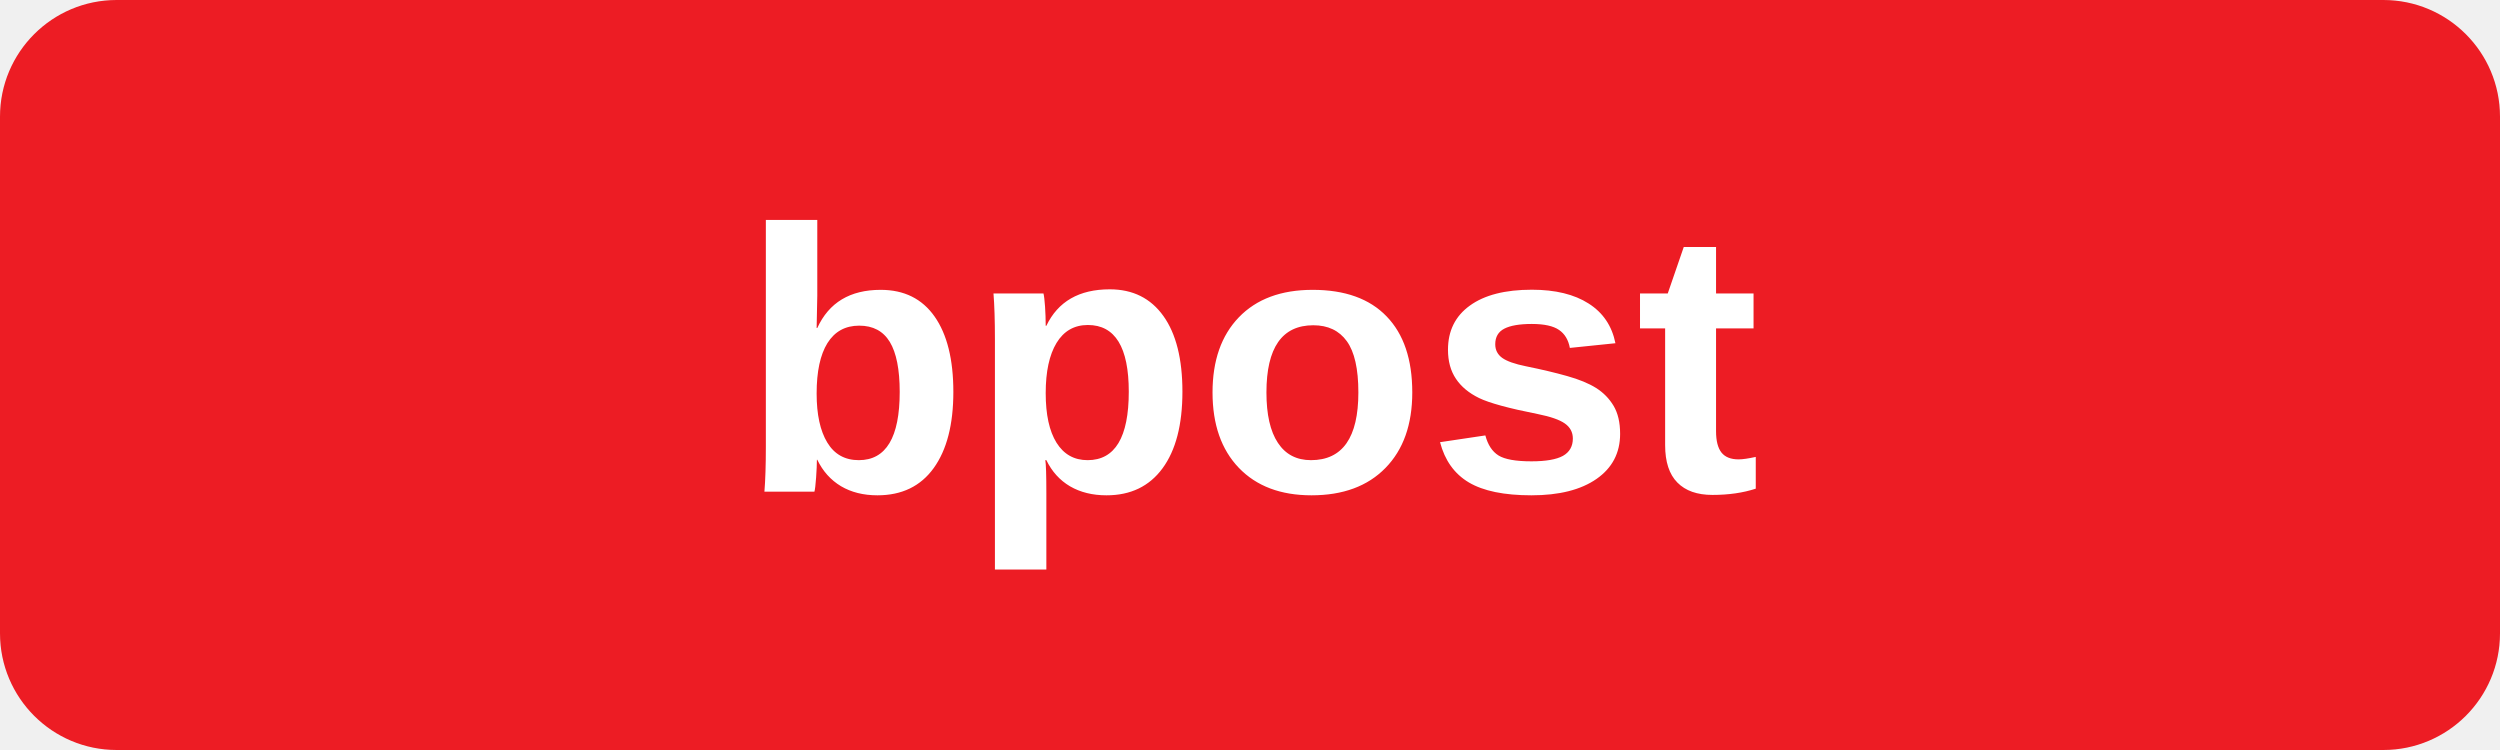
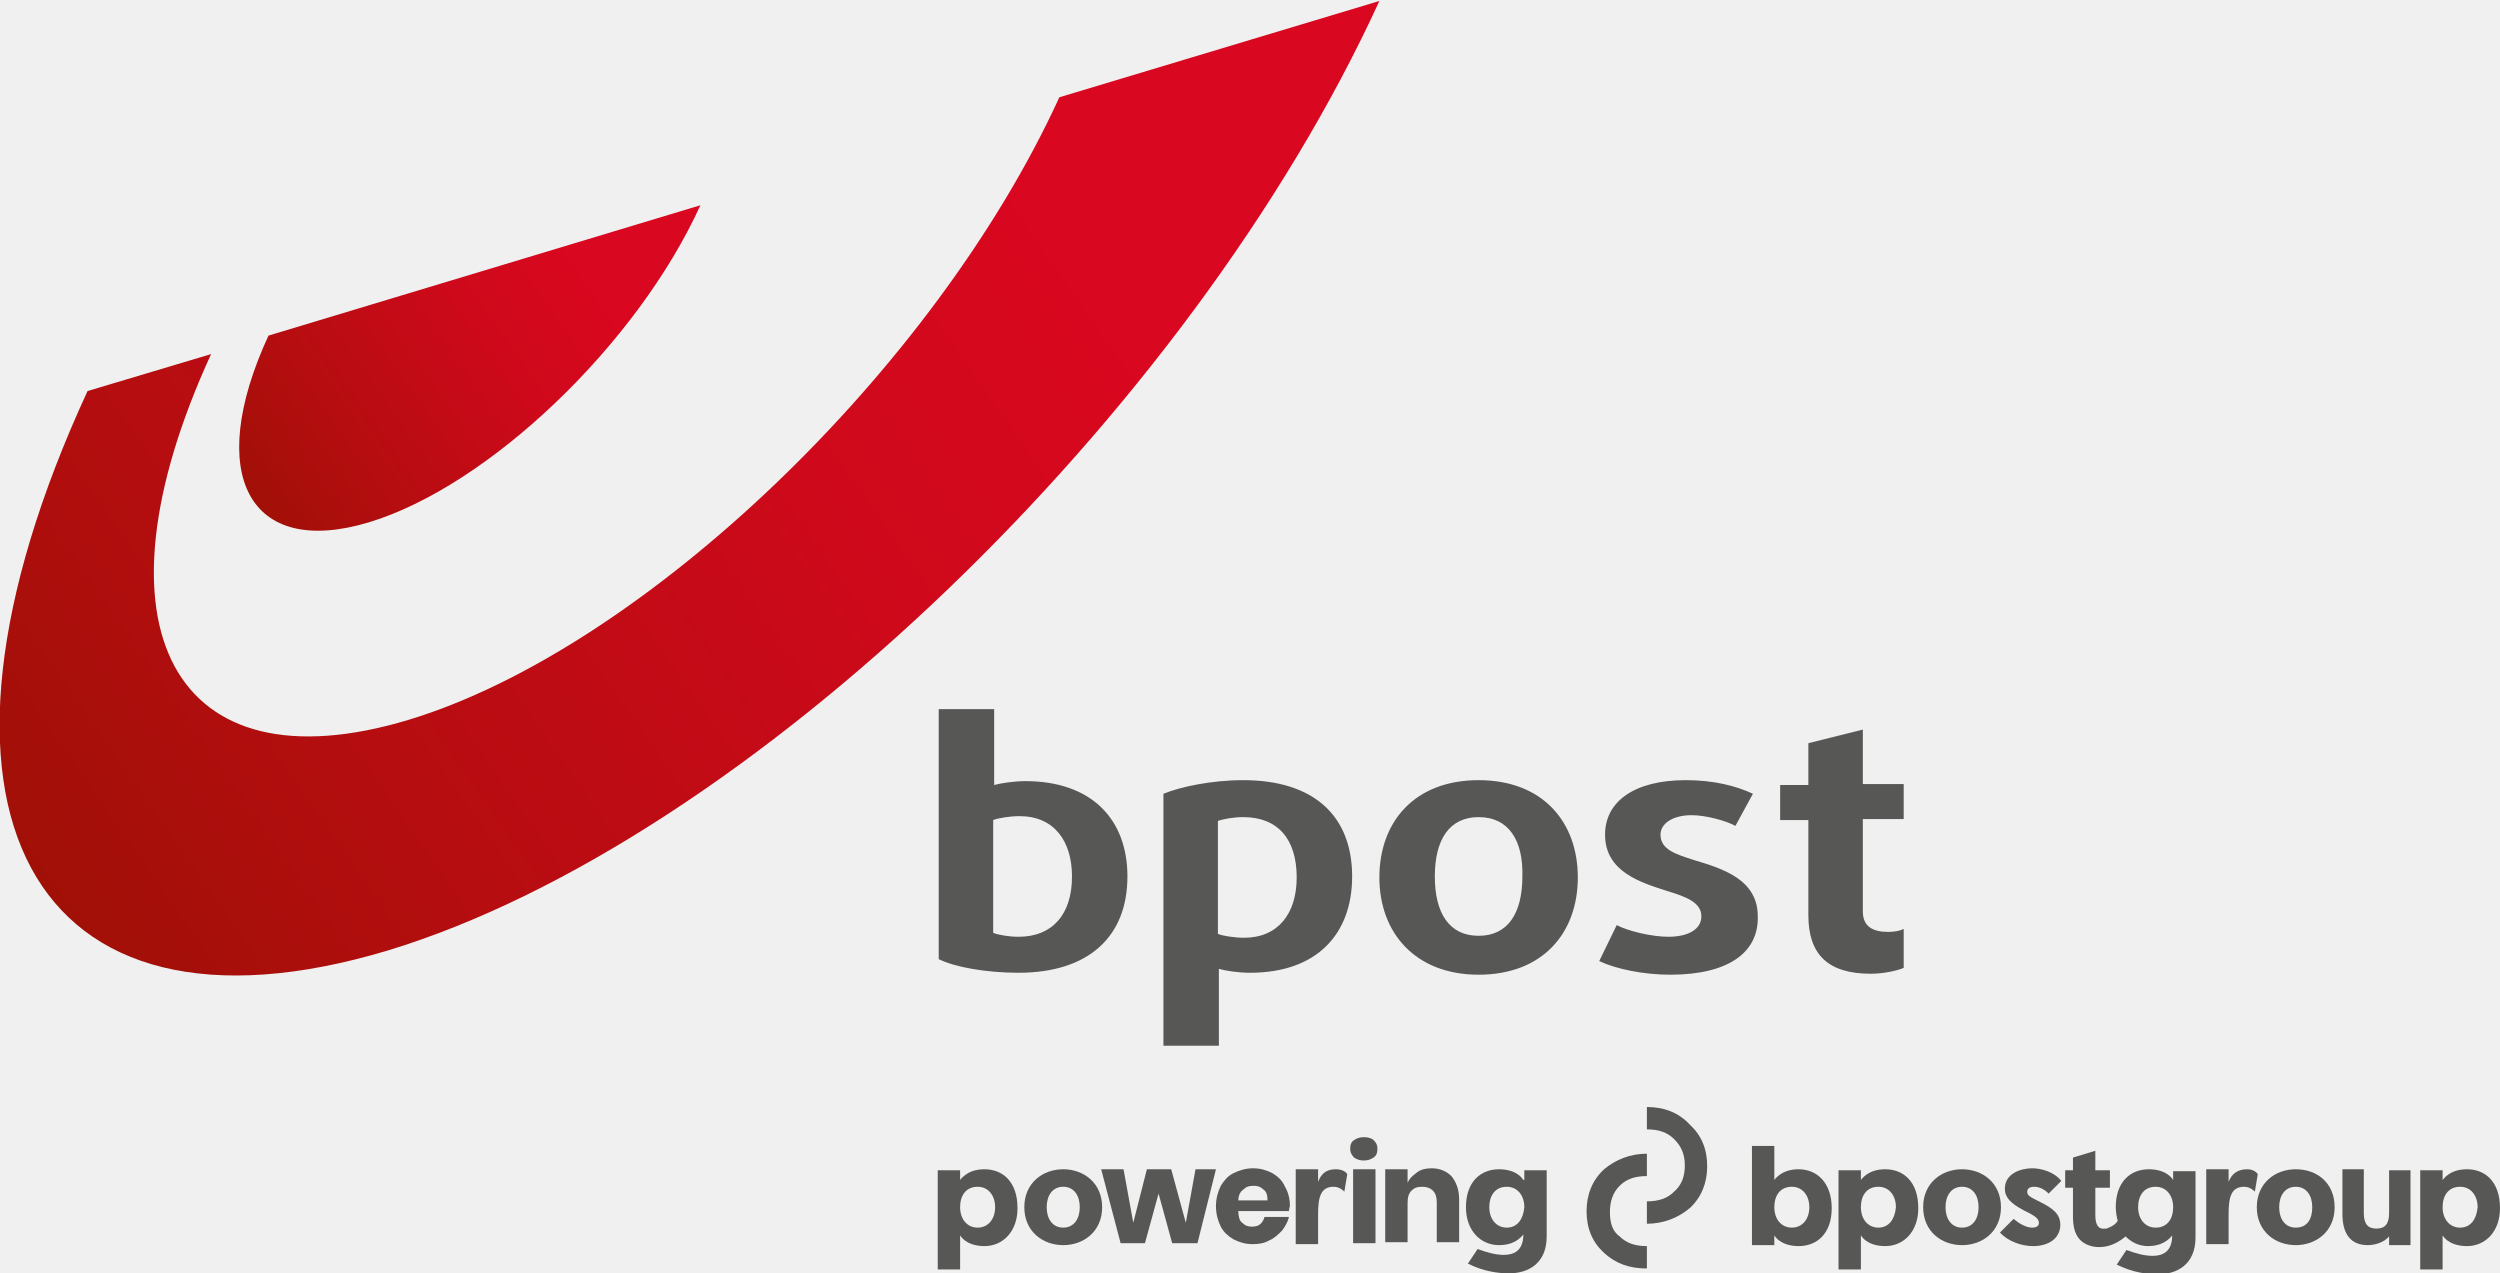
- <svg xmlns="http://www.w3.org/2000/svg" viewBox="0 0 300 90">
-   <rect width="300" height="90" rx="14" fill="#ed1c24" />
-   <text x="150" y="59" text-anchor="middle" font-family="Arial,sans-serif" font-size="45" font-weight="700" fill="white">bpost</text>
+ <svg xmlns="http://www.w3.org/2000/svg" xmlns:xlink="http://www.w3.org/1999/xlink" version="1.1" id="Layer_1" x="0px" y="0px" viewBox="0 0 257 130.8" style="enable-background:new 0 0 257 130.8;" xml:space="preserve">
+   <style type="text/css">
+   .st0{clip-path:url(#SVGID_2_);fill:url(#SVGID_3_);}
+ 	.st1{clip-path:url(#SVGID_5_);fill:url(#SVGID_6_);}
+ 	.st2{fill:#575756;}
+  </style>
+   <g>
+     <g>
+       <defs>
+         <path id="SVGID_1_" d="M108.9,10c-12.8,28-42.8,56.7-66.9,64c-24.2,7.3-33.2-9.5-20.3-37.6L9,40.2c-19.8,42.9-6,68.6,30.9,57.5     c36.8-11.2,82.4-55,101.9-97.6L108.9,10z">
+     </path>
+       </defs>
+       <clipPath id="SVGID_2_">
+         <use href="#SVGID_1_" style="overflow:visible;">
+     </use>
+       </clipPath>
+       <linearGradient id="SVGID_3_" gradientUnits="userSpaceOnUse" x1="4.868" y1="285.351" x2="7.037" y2="285.351" gradientTransform="matrix(62.2664 -43.5994 -43.5994 -62.2664 12145.277 18075.221)">
+         <stop offset="0" style="stop-color:#A11007">
+     </stop>
+         <stop offset="0.213" style="stop-color:#B50D10">
+     </stop>
+         <stop offset="0.55" style="stop-color:#CF091B">
+     </stop>
+         <stop offset="0.75" style="stop-color:#D9071F">
+     </stop>
+         <stop offset="1" style="stop-color:#D9071F">
+     </stop>
+       </linearGradient>
+       <polyline class="st0" points="91.6,-71.7 193,73 39.4,180.5 -61.9,35.8">
+    </polyline>
+     </g>
+     <g>
+       <defs>
+         <path id="SVGID_4_" d="M27.6,34.5c-6.6,14.3-2,22.9,10.3,19.2C50.2,50,65.5,35.4,72,21.1L27.6,34.5z">
+     </path>
+       </defs>
+       <clipPath id="SVGID_5_">
+         <use xlink:href="#SVGID_4_" style="overflow:visible;">
+     </use>
+       </clipPath>
+       <linearGradient id="SVGID_6_" gradientUnits="userSpaceOnUse" x1="-5.856" y1="297.011" x2="-3.687" y2="297.011" gradientTransform="matrix(20.8263 -14.5828 -14.5828 -20.8263 4480.205 6153.192)">
+         <stop offset="0" style="stop-color:#A11007">
+     </stop>
+         <stop offset="0.213" style="stop-color:#B50D10">
+     </stop>
+         <stop offset="0.55" style="stop-color:#CF091B">
+     </stop>
+         <stop offset="0.75" style="stop-color:#D9071F">
+     </stop>
+         <stop offset="1" style="stop-color:#D9071F">
+     </stop>
+       </linearGradient>
+       <polygon class="st1" points="3.9,33.1 55.2,-2.9 89.1,45.5 37.8,81.4">
+    </polygon>
+     </g>
+     <g>
+       <path class="st2" d="M128.5,100c-1.2,0-2.5-0.2-3.2-0.4v7.9h-5.7V81.6c1.7-0.7,4.9-1.4,8.2-1.4c7.3,0,11.2,3.7,11.2,9.9    C139,96,135.4,100,128.5,100 M127.8,84c-1,0-2.1,0.2-2.6,0.4V96c0.4,0.2,1.7,0.4,2.7,0.4c3.5,0,5.4-2.5,5.4-6.2    C133.3,86.3,131.4,84,127.8,84 M152,100.2c-6.5,0-10.2-4.3-10.2-10c0-5.7,3.6-10,10.2-10c6.6,0,10.2,4.3,10.2,10    C162.2,95.9,158.6,100.2,152,100.2 M152,84c-3,0-4.5,2.3-4.5,6.1c0,3.8,1.5,6.1,4.5,6.1c3,0,4.5-2.3,4.5-6.1    C156.6,86.4,155.1,84,152,84 M171.7,100.2c-2.8,0-5.6-0.6-7.3-1.4l1.8-3.7c1.1,0.6,3.6,1.2,5.3,1.2c2.1,0,3.4-0.8,3.4-2.1    c0-1.4-1.5-2-3.5-2.6c-2.8-0.9-6.4-2-6.4-5.8c0-3.4,3-5.6,8.3-5.6c2.9,0,5.2,0.6,6.9,1.4l-1.8,3.3c-0.9-0.5-3-1.1-4.5-1.1    c-2,0-3.2,0.9-3.2,2c0,1.5,1.5,2,3.4,2.6c3,0.9,6.6,2,6.6,5.8C180.8,97.9,177.7,100.2,171.7,100.2 M192.3,100.1    c-4.4,0-6.4-2-6.4-6v-9.8h-2.9v-3.6h2.9v-4.3l5.6-1.4v5.6h4.2v3.6h-4.2v9.5c0,1.6,1.1,2.1,2.6,2.1c0.6,0,1.2-0.1,1.6-0.3v4    C195,99.8,193.6,100.1,192.3,100.1 M115.9,90.1c0,6.2-4,9.9-11.2,9.9c-3.4,0-6.6-0.6-8.2-1.4V72.9h5.7v7.8    c0.7-0.2,2.1-0.4,3.2-0.4C112.2,80.3,115.9,84.2,115.9,90.1 M110.2,90.1c0-3.6-1.8-6.2-5.4-6.2c-1,0-2.2,0.2-2.7,0.4v11.6    c0.5,0.2,1.6,0.4,2.6,0.4C108.2,96.3,110.2,94,110.2,90.1">
+    </path>
+       <path class="st2" d="M245.6,124.7c0,1.1-0.4,1.6-1.3,1.6c-0.9,0-1.3-0.5-1.3-1.6v-4.5h-2.2l0,4.6c0,2.1,0.9,3.2,2.6,3.2    c0.8,0,1.7-0.3,2.2-0.9v0.9h2.2v-7.7h-2.2V124.7z">
+    </path>
+       <path class="st2" d="M184.9,120.2c-0.8,0-1.8,0.2-2.5,1.1v-3.5h-2.3v10.2h2.3v-1c0.6,0.9,1.7,1.1,2.5,1.1c1.9,0,3.4-1.3,3.4-3.9    C188.3,121.6,186.8,120.2,184.9,120.2 M184.2,126.2c-1.1,0-1.8-0.9-1.8-2.1c0-1.2,0.6-2.1,1.8-2.1c1.1,0,1.8,0.9,1.8,2.1    C186,125.3,185.3,126.2,184.2,126.2">
+    </path>
+       <path class="st2" d="M193.8,120.2c-0.8,0-1.8,0.2-2.5,1.1v-1H189v10.2h2.3v-3.5c0.6,0.9,1.7,1.1,2.5,1.1c1.9,0,3.4-1.5,3.4-3.9    C197.2,121.5,195.7,120.2,193.8,120.2 M193.1,126.2c-1.1,0-1.8-0.9-1.8-2.1c0-1.2,0.6-2.1,1.8-2.1c1.1,0,1.8,0.9,1.8,2.1    C194.8,125.3,194.2,126.2,193.1,126.2">
+    </path>
+       <path class="st2" d="M101.2,120.2c-0.8,0-1.8,0.2-2.5,1.1v-1h-2.3v10.2h2.3v-3.5c0.6,0.9,1.7,1.1,2.5,1.1c1.9,0,3.4-1.5,3.4-3.9    C104.6,121.5,103.1,120.2,101.2,120.2 M100.5,126.2c-1.1,0-1.8-0.9-1.8-2.1c0-1.2,0.6-2.1,1.8-2.1c1.1,0,1.8,0.9,1.8,2.1    C102.3,125.3,101.6,126.2,100.5,126.2">
+    </path>
+       <path class="st2" d="M201.7,120.2c-2.1,0-4,1.4-4,3.9s1.9,3.9,4,3.9c2.1,0,4-1.4,4-3.9S203.8,120.2,201.7,120.2 M201.7,126.2    c-1.1,0-1.7-0.9-1.7-2.1c0-1.2,0.6-2.1,1.7-2.1c1.1,0,1.7,0.9,1.7,2.1C203.4,125.3,202.8,126.2,201.7,126.2">
+    </path>
+       <path class="st2" d="M109.3,120.2c-2.1,0-4,1.4-4,3.9s1.9,3.9,4,3.9c2.1,0,4-1.4,4-3.9S111.4,120.2,109.3,120.2 M109.3,126.2    c-1.1,0-1.7-0.9-1.7-2.1c0-1.2,0.6-2.1,1.7-2.1c1.1,0,1.7,0.9,1.7,2.1C111,125.3,110.4,126.2,109.3,126.2">
+    </path>
+       <path class="st2" d="M209.1,122c0.6,0,1.1,0.3,1.5,0.7l1.3-1.3c-0.7-0.9-2-1.3-3-1.3c-1.1,0-2.8,0.5-2.8,2.1    c0,0.9,0.6,1.5,1.9,2.2c1,0.5,1.6,0.8,1.6,1.3c0,0.3-0.2,0.5-0.7,0.5c-0.5,0-1.2-0.3-1.9-0.9l-1.4,1.4c0.8,0.9,2.2,1.4,3.4,1.4    c1.6,0,2.8-0.8,2.8-2.2c0-1.1-0.8-1.7-2-2.3c-1.2-0.6-1.4-0.7-1.4-1.1C208.4,122.1,208.8,122,209.1,122">
+    </path>
+       <path class="st2" d="M223.4,121.3c-0.6-0.9-1.7-1.1-2.5-1.1c-1.9,0-3.4,1.3-3.4,3.9c0,0.5,0.1,1,0.2,1.4c-0.1,0.2-0.4,0.5-0.9,0.7    c-0.1,0-0.1,0-0.2,0.1c0,0-0.1,0-0.2,0c-0.7,0.1-1-0.4-1-1.4v-2.8h1.5v-1.8h-1.5v-2l-2.3,0.7v1.3h-0.8v1.8h0.8v2.9    c0,1.1,0.2,1.8,0.6,2.3c0,0,0.6,0.9,2.1,0.9c0.7,0,1.6-0.2,2.6-1c0,0,0.1-0.1,0.1-0.1c0,0,0,0,0,0h0c0,0,0,0,0,0    c0.6,0.6,1.4,1,2.3,1c0.8,0,1.8-0.2,2.5-1.1c0,1.7-1,2.1-2,2.1c-0.8,0-1.6-0.2-2.7-0.6l-1,1.5c1.6,0.8,3.1,1,4.2,1    c2,0,3.9-1,3.9-3.8v-6.8h-2.3V121.3z M221.6,126.2c-1.1,0-1.8-0.9-1.8-2.1c0-1.2,0.6-2.1,1.8-2.1c1.1,0,1.8,0.9,1.8,2.1    C223.4,125.3,222.8,126.2,221.6,126.2">
+    </path>
+       <path class="st2" d="M156.6,121.3c-0.6-0.9-1.7-1.1-2.5-1.1c-1.9,0-3.4,1.3-3.4,3.9c0,2.4,1.5,3.9,3.4,3.9c0.8,0,1.8-0.2,2.5-1.1    c0,1.7-1,2.1-2,2.1c-0.8,0-1.6-0.2-2.7-0.6l-1,1.5c1.6,0.8,3.1,1,4.2,1c2,0,3.9-1,3.9-3.8v-6.8h-2.3V121.3z M154.9,126.2    c-1.1,0-1.8-0.9-1.8-2.1c0-1.2,0.6-2.1,1.8-2.1c1.1,0,1.8,0.9,1.8,2.1C156.6,125.3,156,126.2,154.9,126.2">
+    </path>
+       <path class="st2" d="M231,120.2c-1,0-1.6,0.5-1.9,1.3v-1.3h-2.3v7.7h2.3v-3.1c0-1.8,0.3-2.8,1.6-2.8c0.6,0,1,0.4,1.1,0.5l0.3-1.8    C231.9,120.4,231.5,120.2,231,120.2">
+    </path>
+       <path class="st2" d="M135.5,121.5v-1.3h-2.3v7.7h2.3v-3.1c0-1.8,0.3-2.8,1.6-2.8c0.6,0,1,0.4,1.1,0.5l0.3-1.8    c-0.2-0.3-0.6-0.5-1.2-0.5C136.3,120.2,135.8,120.7,135.5,121.5">
+    </path>
+       <path class="st2" d="M236,120.2c-2.1,0-4,1.4-4,3.9s1.9,3.9,4,3.9c2.1,0,4-1.4,4-3.9S238.2,120.2,236,120.2 M236,126.2    c-1.1,0-1.7-0.9-1.7-2.1c0-1.2,0.6-2.1,1.7-2.1c1.1,0,1.7,0.9,1.7,2.1C237.7,125.3,237.2,126.2,236,126.2">
+    </path>
+       <path class="st2" d="M253.6,120.2c-0.8,0-1.8,0.2-2.5,1.1v-1h-2.3v10.2h2.3v-3.5c0.6,0.9,1.7,1.1,2.5,1.1c1.9,0,3.4-1.5,3.4-3.9    C257,121.5,255.5,120.2,253.6,120.2 M252.9,126.2c-1.1,0-1.8-0.9-1.8-2.1c0-1.2,0.6-2.1,1.8-2.1c1.1,0,1.8,0.9,1.8,2.1    C254.6,125.3,254,126.2,252.9,126.2">
+    </path>
+       <path class="st2" d="M165.5,124.6c0-1.1,0.3-2,1-2.7c0.7-0.7,1.6-1,2.8-1v-2.3c-1.7,0-3.2,0.6-4.4,1.6c-1.2,1.1-1.8,2.6-1.8,4.3    c0,1.8,0.6,3.2,1.8,4.3c1.2,1.1,2.6,1.6,4.4,1.6v-2.3c-1.2,0-2.1-0.3-2.8-1C165.8,126.6,165.5,125.8,165.5,124.6">
+    </path>
+       <path class="st2" d="M169.3,113.8v2.3c1.2,0,2.1,0.3,2.8,1c0.7,0.7,1.1,1.5,1.1,2.7c0,1.1-0.3,2-1.1,2.7c-0.7,0.7-1.6,1-2.8,1v2.3    c1.7,0,3.2-0.6,4.4-1.6c1.2-1.1,1.8-2.6,1.8-4.3c0-1.8-0.6-3.2-1.8-4.3C172.6,114.4,171.1,113.8,169.3,113.8">
+    </path>
+       <polygon class="st2" points="121.9,125.7 120.4,120.2 117.9,120.2 116.5,125.7 115.5,120.2 113.2,120.2 115.2,127.8 117.7,127.8 &#10;&#09;&#09;&#09;119.1,122.7 120.5,127.8 123.1,127.8 125,120.2 122.9,120.2">
+    </polygon>
+       <path class="st2" d="M130.8,120.6c-0.6-0.3-1.2-0.5-2-0.5c-0.7,0-1.4,0.2-2,0.5c-0.6,0.3-1,0.8-1.3,1.3c-0.3,0.6-0.5,1.3-0.5,2.1    c0,0.8,0.2,1.5,0.5,2.1c0.3,0.6,0.8,1,1.3,1.3c0.6,0.3,1.2,0.5,2,0.5c0.6,0,1.2-0.1,1.7-0.4c0.5-0.2,0.9-0.6,1.3-1    c0.3-0.4,0.6-0.9,0.7-1.4H130c-0.1,0.3-0.2,0.5-0.4,0.7c-0.2,0.2-0.5,0.3-0.9,0.3c-0.4,0-0.7-0.1-1-0.4c-0.3-0.2-0.4-0.7-0.4-1.2    h5.2c0-0.2,0.1-0.4,0.1-0.6c0-0.7-0.2-1.4-0.5-1.9C131.8,121.3,131.3,120.9,130.8,120.6 M127.3,123.4c0-0.5,0.2-0.9,0.5-1.1    c0.3-0.3,0.6-0.4,1.1-0.4c0.4,0,0.7,0.1,1,0.4c0.3,0.2,0.4,0.6,0.4,1.1H127.3z">
+    </path>
+       <rect x="139.1" y="120.2" class="st2" width="2.3" height="7.6">
+    </rect>
+       <path class="st2" d="M140.2,116.9c-0.4,0-0.7,0.1-1,0.3c-0.3,0.2-0.4,0.5-0.4,0.9c0,0.3,0.1,0.6,0.4,0.9c0.3,0.2,0.6,0.3,1,0.3    c0.4,0,0.7-0.1,1-0.3c0.3-0.2,0.4-0.5,0.4-0.9c0-0.4-0.1-0.6-0.4-0.9C141,117,140.6,116.9,140.2,116.9">
+    </path>
+       <path class="st2" d="M147.2,120.1c-0.6,0-1.1,0.1-1.5,0.4c-0.4,0.3-0.8,0.6-1,1.1v-1.4h-2.3v7.5h2.3v-4c0-0.6,0.1-1,0.4-1.3    c0.3-0.3,0.6-0.4,1.1-0.4c0.4,0,0.8,0.1,1.1,0.4s0.4,0.7,0.4,1.2v4.1h2.3v-4.4c0-1-0.3-1.8-0.8-2.4    C148.7,120.4,148,120.1,147.2,120.1">
+    </path>
+     </g>
+   </g>
</svg>
